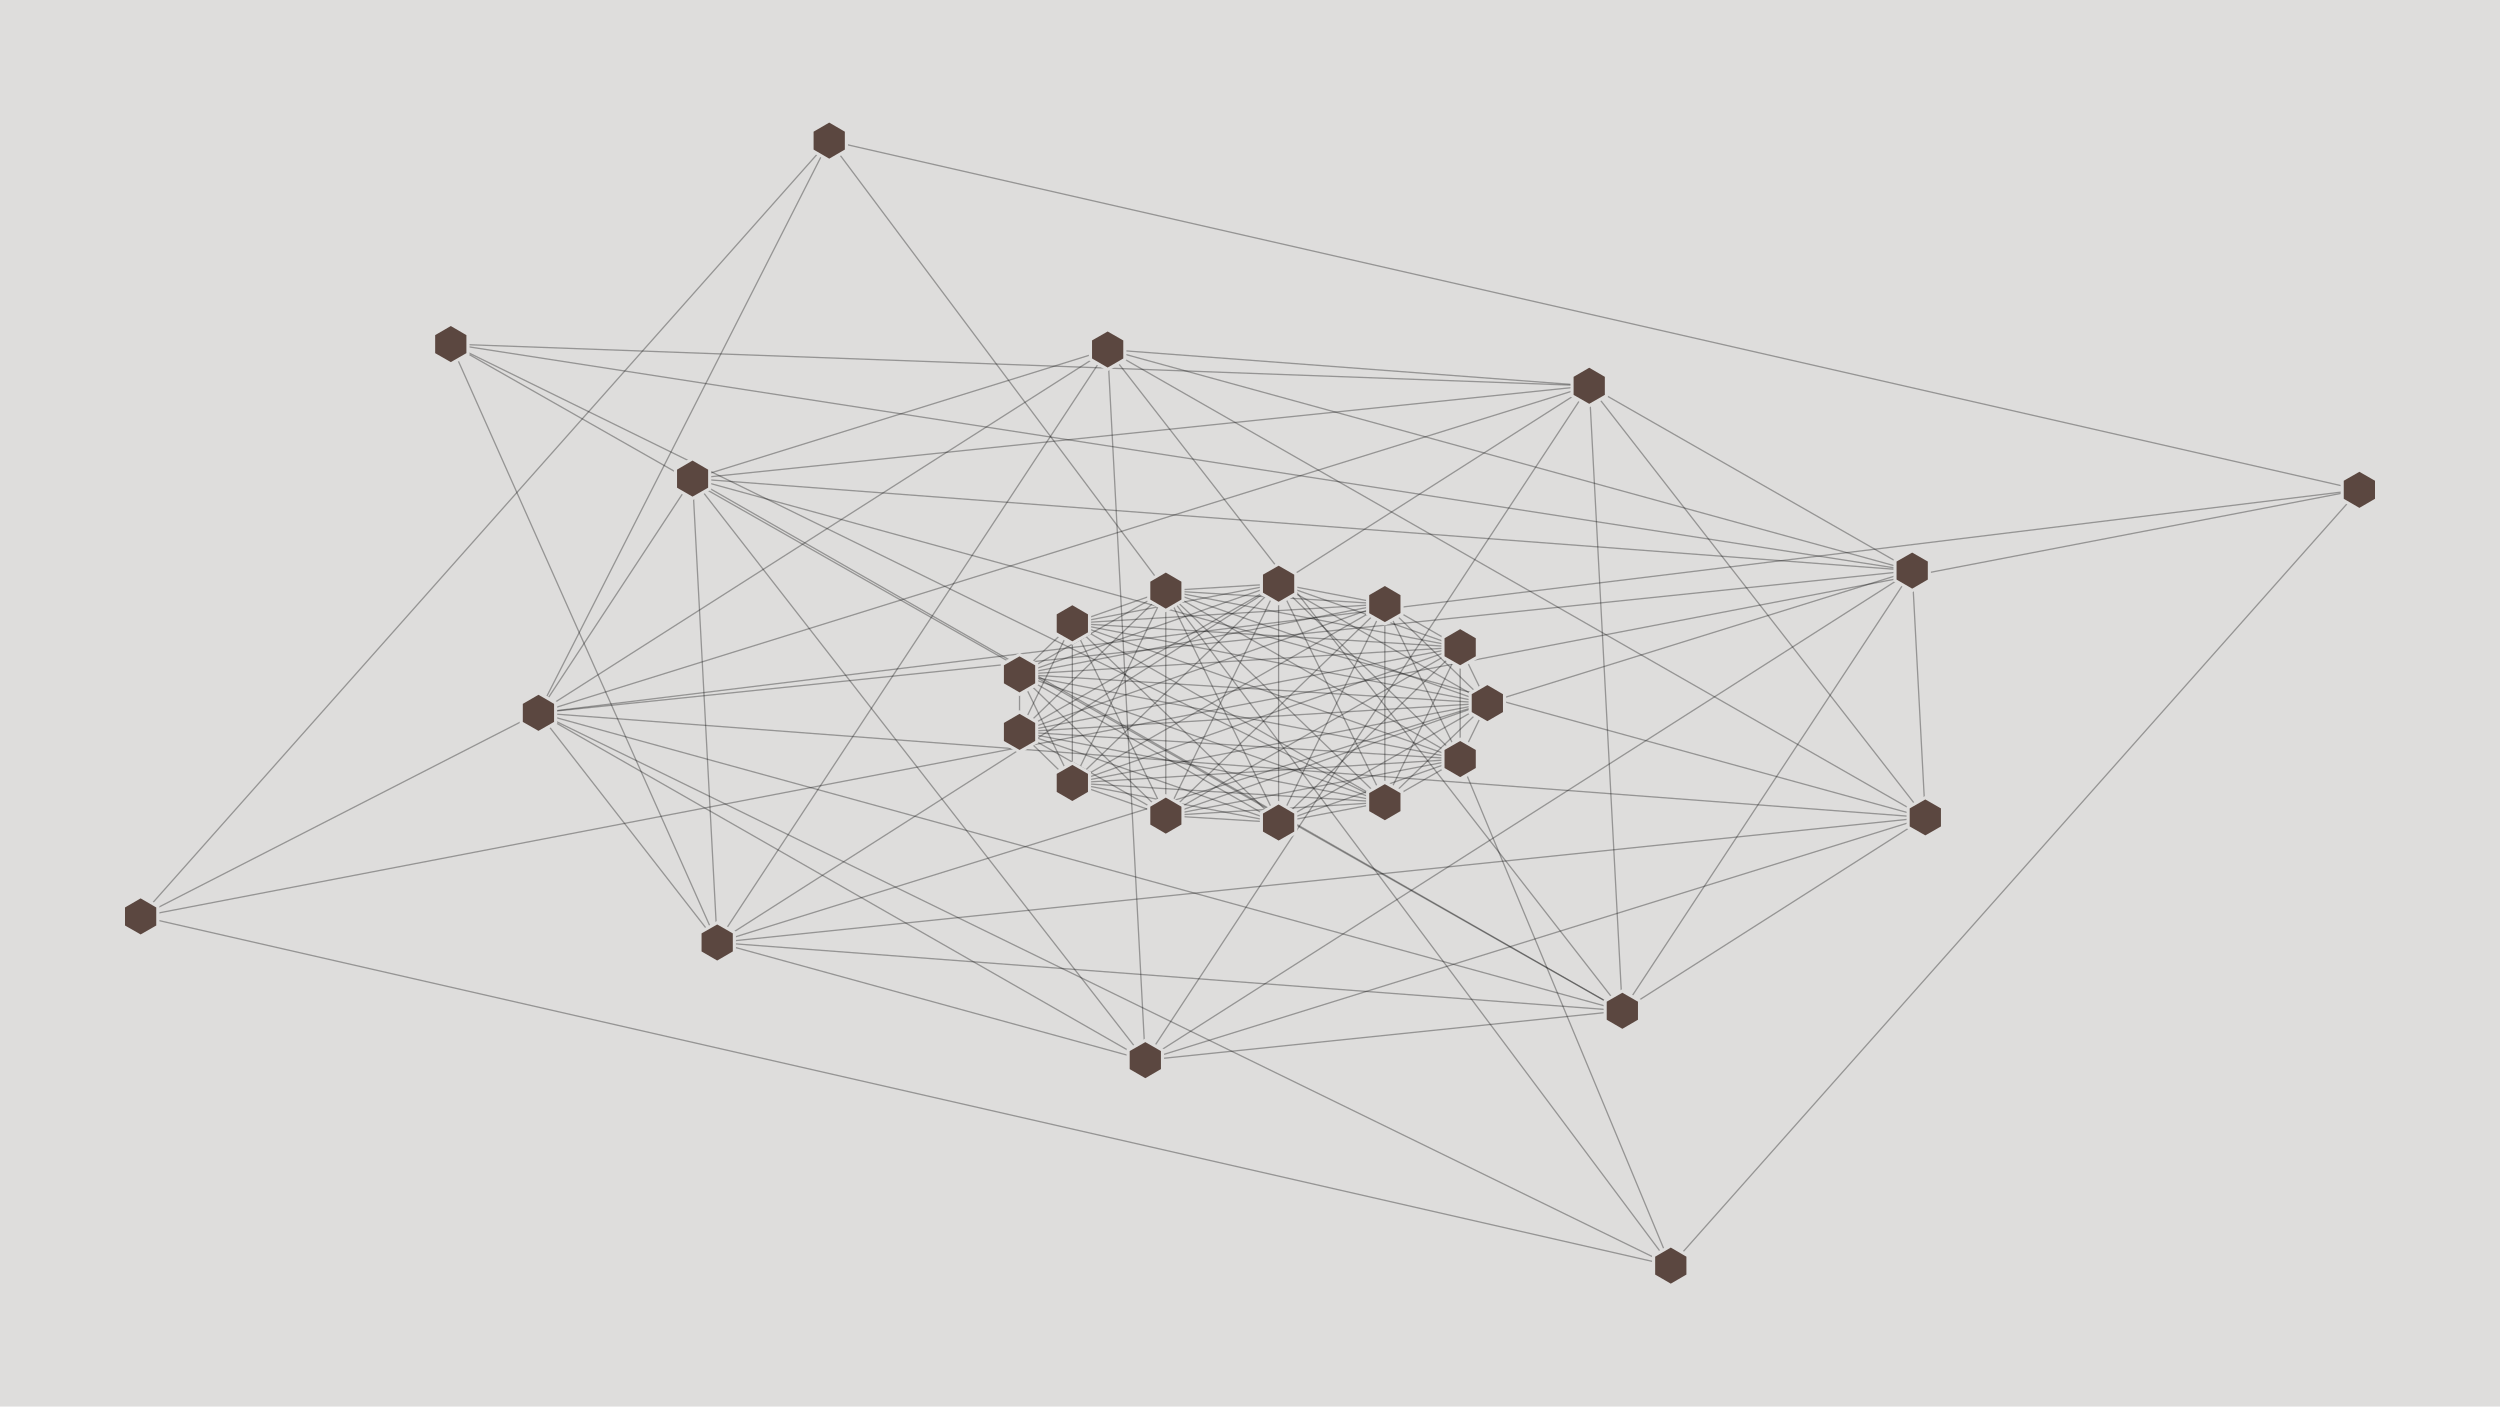
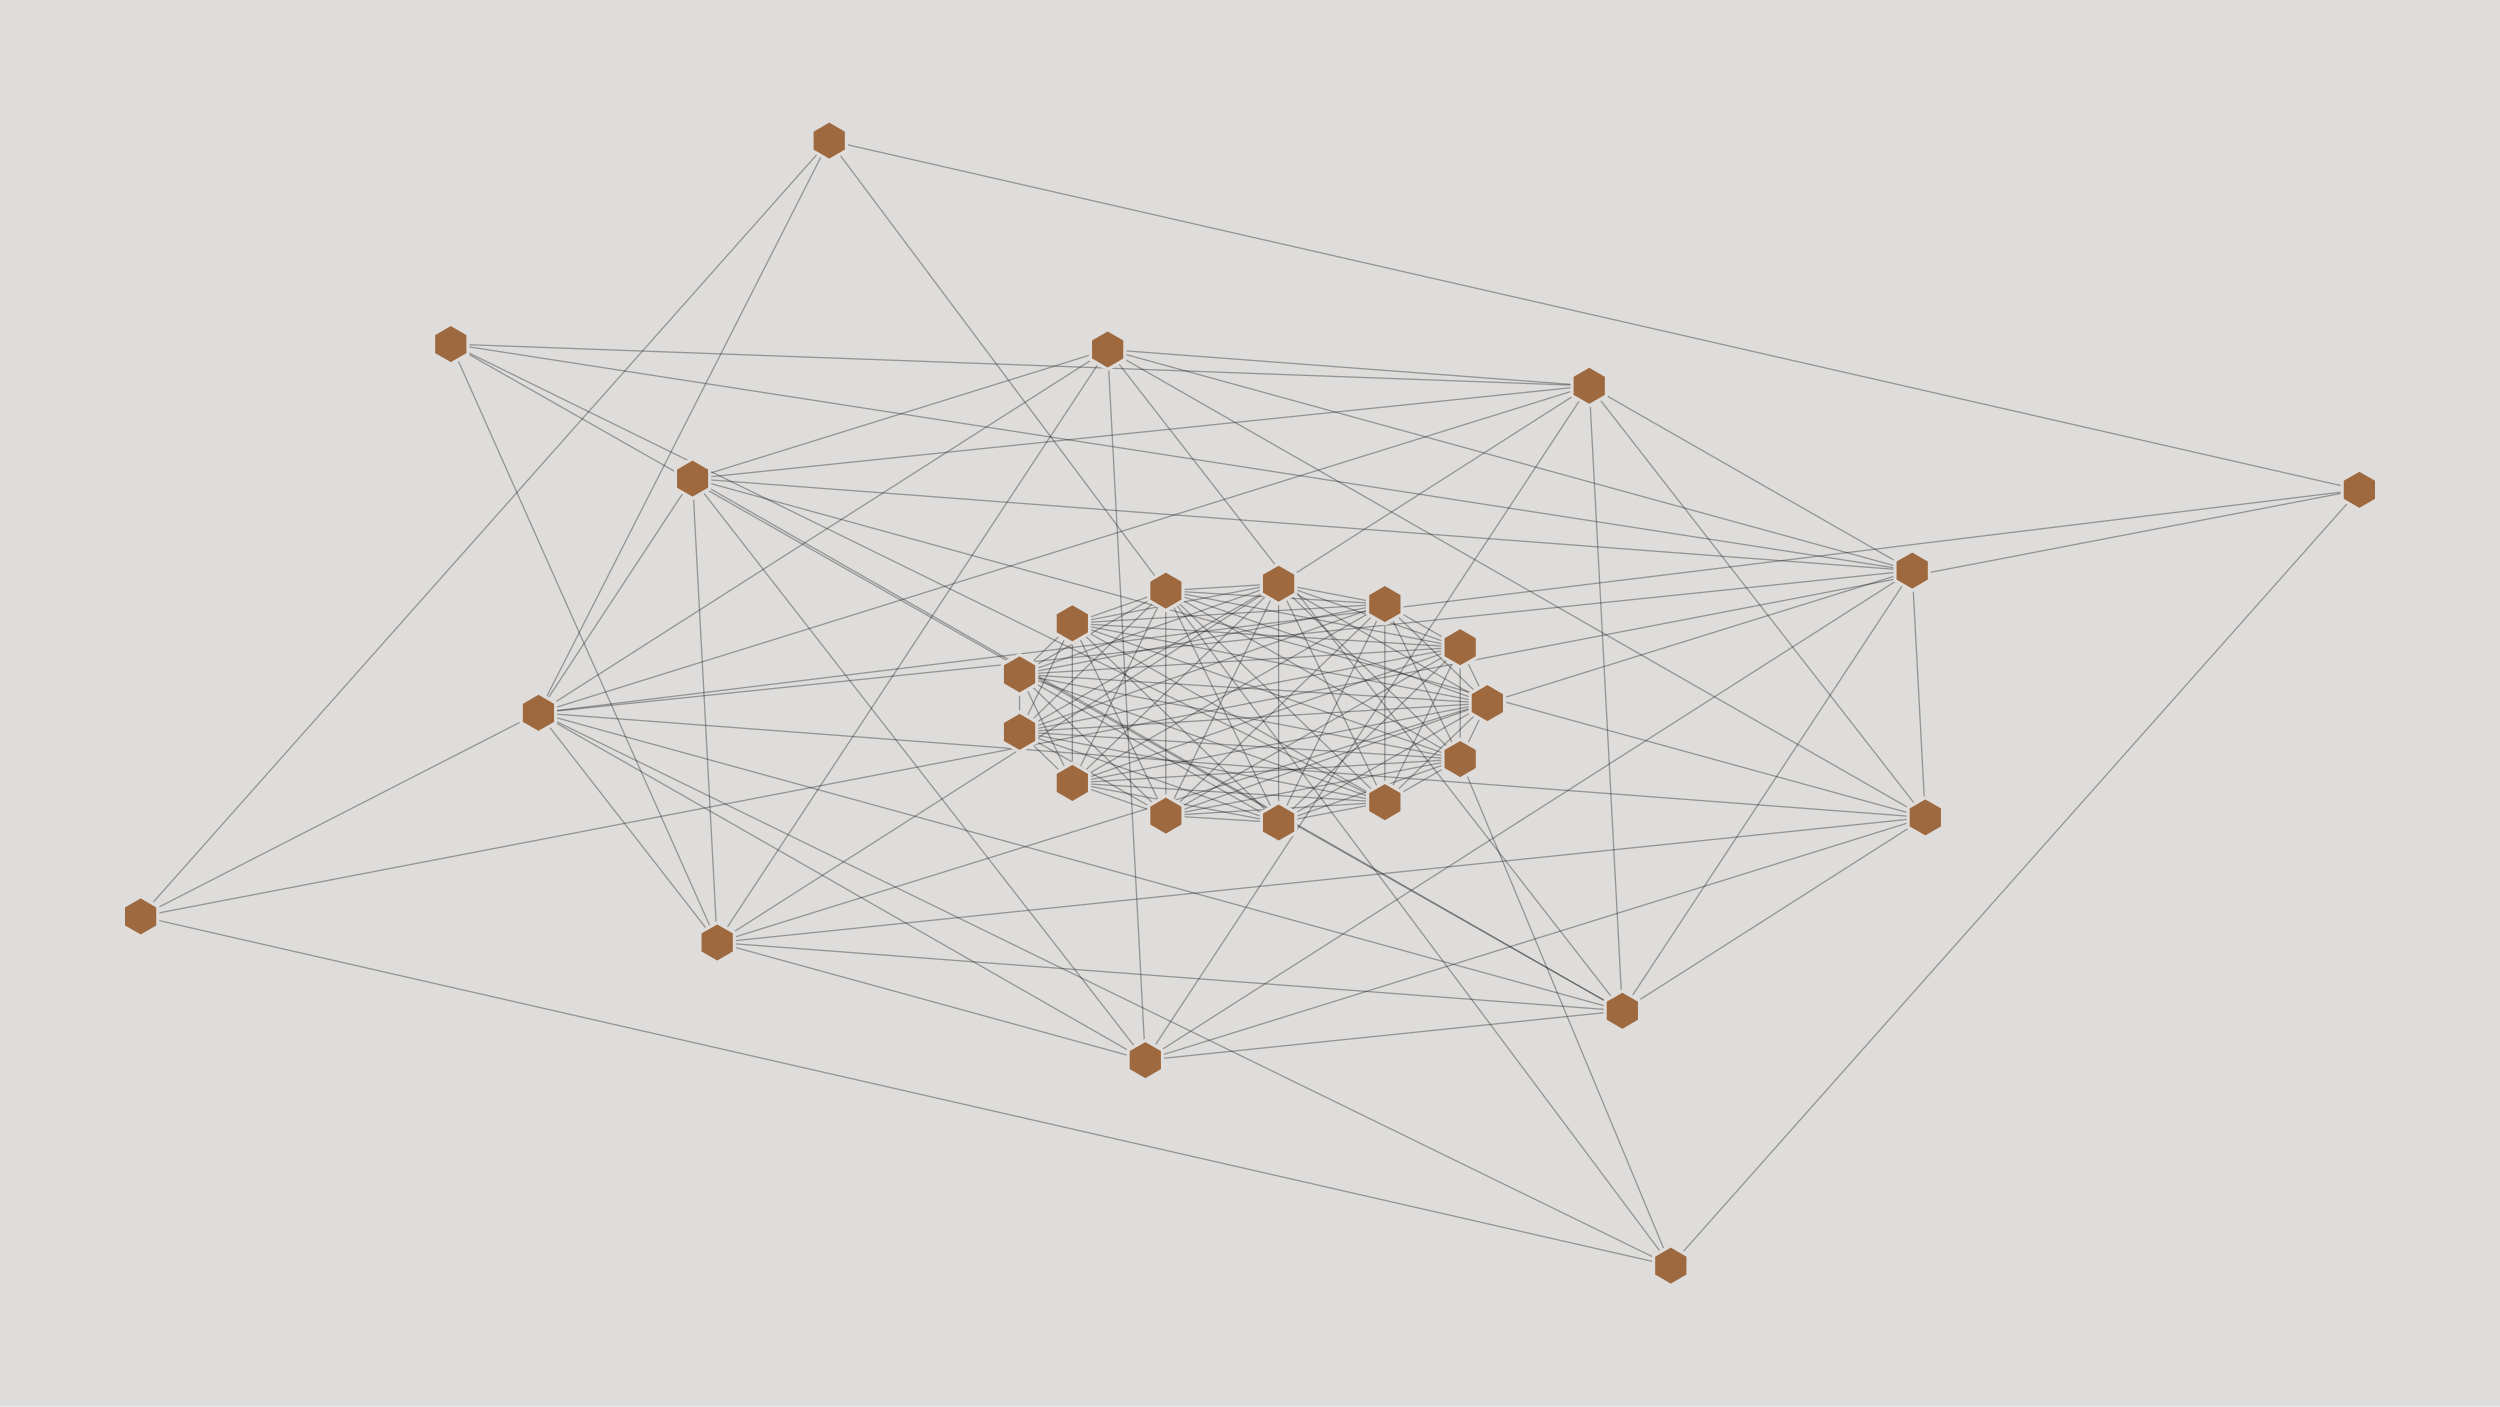
<svg xmlns="http://www.w3.org/2000/svg" viewBox="0 0 1600 900" font-family="Helvetica, Arial, sans-serif">
  <style>
  .edge { stroke: #000000; stroke-opacity: 0.329; stroke-width: 0.842; }
  .node { stroke: #dedddc; stroke-width: 2; cursor: pointer; }
  .node:hover { stroke: #000000; }
  .tooltip { opacity: 0; pointer-events: none; transition: opacity 0.12s ease; }
  .tooltip rect { fill: #12121f; stroke: #ffffff; stroke-opacity: 0.25; }
  .tooltip text { fill: #ffffff; font-size: 22px; font-weight: 600; }
  #n-tt0050598:hover ~ #t-tt0050598 { opacity: 1; } #n-tt0014624:hover ~ #t-tt0014624 { opacity: 1; } #n-tt0016630:hover ~ #t-tt0016630 { opacity: 1; } #n-tt0021749:hover ~ #t-tt0021749 { opacity: 1; } #n-tt0013075:hover ~ #t-tt0013075 { opacity: 1; } #n-tt0020876:hover ~ #t-tt0020876 { opacity: 1; } #n-tt0014945:hover ~ #t-tt0014945 { opacity: 1; } #n-tt0015863:hover ~ #t-tt0015863 { opacity: 1; } #n-tt0013201:hover ~ #t-tt0013201 { opacity: 1; } #n-tt0044837:hover ~ #t-tt0044837 { opacity: 1; } #n-tt0027977:hover ~ #t-tt0027977 { opacity: 1; } #n-tt0039631:hover ~ #t-tt0039631 { opacity: 1; } #n-tt0023241:hover ~ #t-tt0023241 { opacity: 1; } #n-tt0014429:hover ~ #t-tt0014429 { opacity: 1; } #n-tt0019412:hover ~ #t-tt0019412 { opacity: 1; } #n-tt0019421:hover ~ #t-tt0019421 { opacity: 1; } #n-tt0015864:hover ~ #t-tt0015864 { opacity: 1; } #n-tt0024961:hover ~ #t-tt0024961 { opacity: 1; } #n-tt0018773:hover ~ #t-tt0018773 { opacity: 1; } #n-tt0015841:hover ~ #t-tt0015841 { opacity: 1; } #n-tt0017925:hover ~ #t-tt0017925 { opacity: 1; } #n-tt0032553:hover ~ #t-tt0032553 { opacity: 1; } #n-tt0012349:hover ~ #t-tt0012349 { opacity: 1; } #n-tt0018051:hover ~ #t-tt0018051 { opacity: 1; } #n-tt0027969:hover ~ #t-tt0027969 { opacity: 1; } #n-tt0020572:hover ~ #t-tt0020572 { opacity: 1; } #n-tt0014611:hover ~ #t-tt0014611 { opacity: 1; }
</style>
  <rect x="0" y="0" width="1600" height="900" fill="#dedddc" />
  <g>
    <line class="edge" x1="708.9" y1="223.7" x2="1232.2" y2="523.2" />
    <line class="edge" x1="708.9" y1="223.7" x2="1223.8" y2="365.2" />
    <line class="edge" x1="708.9" y1="223.7" x2="344.6" y2="456.2" />
    <line class="edge" x1="708.9" y1="223.7" x2="733.0" y2="678.5" />
    <line class="edge" x1="708.9" y1="223.7" x2="459.0" y2="603.2" />
    <line class="edge" x1="708.9" y1="223.7" x2="1038.3" y2="646.9" />
    <line class="edge" x1="708.9" y1="223.7" x2="443.2" y2="306.3" />
    <line class="edge" x1="708.9" y1="223.7" x2="1017.1" y2="246.9" />
    <line class="edge" x1="288.5" y1="220.2" x2="886.3" y2="513.4" />
    <line class="edge" x1="288.5" y1="220.2" x2="1223.8" y2="365.2" />
    <line class="edge" x1="288.5" y1="220.2" x2="1038.3" y2="646.9" />
    <line class="edge" x1="288.5" y1="220.2" x2="459.0" y2="603.2" />
    <line class="edge" x1="288.5" y1="220.2" x2="1017.1" y2="246.9" />
    <line class="edge" x1="1069.3" y1="810.0" x2="1510.0" y2="313.5" />
    <line class="edge" x1="1069.3" y1="810.0" x2="934.5" y2="485.8" />
    <line class="edge" x1="1069.3" y1="810.0" x2="344.6" y2="456.2" />
    <line class="edge" x1="1069.3" y1="810.0" x2="530.7" y2="90.0" />
    <line class="edge" x1="1069.3" y1="810.0" x2="90.0" y2="586.5" />
    <line class="edge" x1="443.2" y1="306.3" x2="344.6" y2="456.2" />
    <line class="edge" x1="443.2" y1="306.3" x2="733.0" y2="678.5" />
    <line class="edge" x1="443.2" y1="306.3" x2="459.0" y2="603.2" />
    <line class="edge" x1="443.2" y1="306.3" x2="1232.2" y2="523.2" />
    <line class="edge" x1="443.2" y1="306.3" x2="1223.8" y2="365.2" />
    <line class="edge" x1="443.2" y1="306.3" x2="1038.3" y2="646.9" />
    <line class="edge" x1="443.2" y1="306.3" x2="1017.1" y2="246.9" />
    <line class="edge" x1="934.5" y1="414.2" x2="686.3" y2="501.1" />
    <line class="edge" x1="934.5" y1="414.2" x2="652.5" y2="468.4" />
    <line class="edge" x1="934.5" y1="414.2" x2="934.5" y2="485.8" />
    <line class="edge" x1="934.5" y1="414.2" x2="818.3" y2="526.4" />
    <line class="edge" x1="934.5" y1="414.2" x2="818.3" y2="373.6" />
    <line class="edge" x1="934.5" y1="414.2" x2="951.9" y2="450.0" />
    <line class="edge" x1="934.5" y1="414.2" x2="686.3" y2="398.9" />
    <line class="edge" x1="934.5" y1="414.2" x2="886.3" y2="513.4" />
    <line class="edge" x1="934.5" y1="414.2" x2="886.3" y2="386.6" />
    <line class="edge" x1="934.5" y1="414.2" x2="746.1" y2="378.0" />
    <line class="edge" x1="934.5" y1="414.2" x2="746.1" y2="522.0" />
    <line class="edge" x1="934.5" y1="414.2" x2="652.5" y2="431.6" />
    <line class="edge" x1="746.1" y1="522.0" x2="886.3" y2="386.6" />
    <line class="edge" x1="746.1" y1="522.0" x2="934.5" y2="485.8" />
    <line class="edge" x1="746.1" y1="522.0" x2="652.5" y2="431.6" />
    <line class="edge" x1="746.1" y1="522.0" x2="686.3" y2="398.9" />
    <line class="edge" x1="746.1" y1="522.0" x2="652.5" y2="468.4" />
    <line class="edge" x1="746.1" y1="522.0" x2="886.3" y2="513.4" />
    <line class="edge" x1="746.1" y1="522.0" x2="686.3" y2="501.1" />
    <line class="edge" x1="746.1" y1="522.0" x2="746.1" y2="378.0" />
    <line class="edge" x1="746.1" y1="522.0" x2="818.3" y2="526.4" />
    <line class="edge" x1="746.1" y1="522.0" x2="951.9" y2="450.0" />
    <line class="edge" x1="746.1" y1="522.0" x2="818.3" y2="373.6" />
    <line class="edge" x1="652.5" y1="431.6" x2="746.1" y2="378.0" />
    <line class="edge" x1="652.5" y1="431.6" x2="951.9" y2="450.0" />
    <line class="edge" x1="652.5" y1="431.6" x2="934.5" y2="485.8" />
    <line class="edge" x1="652.5" y1="431.6" x2="818.3" y2="526.4" />
    <line class="edge" x1="652.5" y1="431.6" x2="686.3" y2="501.1" />
    <line class="edge" x1="652.5" y1="431.6" x2="886.3" y2="386.6" />
    <line class="edge" x1="652.5" y1="431.6" x2="652.5" y2="468.4" />
    <line class="edge" x1="652.5" y1="431.6" x2="818.3" y2="373.6" />
    <line class="edge" x1="652.5" y1="431.6" x2="886.3" y2="513.4" />
    <line class="edge" x1="652.5" y1="431.6" x2="686.3" y2="398.9" />
    <line class="edge" x1="1510.0" y1="313.5" x2="90.0" y2="586.5" />
    <line class="edge" x1="1510.0" y1="313.5" x2="344.6" y2="456.2" />
    <line class="edge" x1="1510.0" y1="313.5" x2="530.7" y2="90.0" />
    <line class="edge" x1="818.3" y1="373.6" x2="886.3" y2="386.6" />
    <line class="edge" x1="818.3" y1="373.6" x2="686.3" y2="398.9" />
    <line class="edge" x1="818.3" y1="373.6" x2="886.3" y2="513.4" />
    <line class="edge" x1="818.3" y1="373.6" x2="951.9" y2="450.0" />
    <line class="edge" x1="818.3" y1="373.6" x2="934.5" y2="485.8" />
    <line class="edge" x1="818.3" y1="373.6" x2="818.3" y2="526.4" />
    <line class="edge" x1="818.3" y1="373.6" x2="686.3" y2="501.1" />
    <line class="edge" x1="818.3" y1="373.6" x2="652.5" y2="468.4" />
    <line class="edge" x1="818.3" y1="373.6" x2="746.1" y2="378.0" />
    <line class="edge" x1="344.6" y1="456.2" x2="530.7" y2="90.0" />
    <line class="edge" x1="344.6" y1="456.2" x2="1017.1" y2="246.9" />
    <line class="edge" x1="344.6" y1="456.2" x2="1038.3" y2="646.9" />
    <line class="edge" x1="344.6" y1="456.2" x2="90.0" y2="586.5" />
    <line class="edge" x1="344.6" y1="456.2" x2="1232.2" y2="523.2" />
    <line class="edge" x1="344.6" y1="456.2" x2="459.0" y2="603.2" />
    <line class="edge" x1="344.6" y1="456.2" x2="733.0" y2="678.5" />
    <line class="edge" x1="344.6" y1="456.2" x2="1223.8" y2="365.2" />
    <line class="edge" x1="459.0" y1="603.2" x2="1017.1" y2="246.9" />
    <line class="edge" x1="459.0" y1="603.2" x2="1038.3" y2="646.9" />
    <line class="edge" x1="459.0" y1="603.2" x2="1232.2" y2="523.2" />
    <line class="edge" x1="459.0" y1="603.2" x2="1223.8" y2="365.2" />
    <line class="edge" x1="459.0" y1="603.2" x2="733.0" y2="678.5" />
    <line class="edge" x1="1232.2" y1="523.2" x2="1223.8" y2="365.2" />
    <line class="edge" x1="1232.2" y1="523.2" x2="1038.3" y2="646.9" />
    <line class="edge" x1="1232.2" y1="523.2" x2="1017.1" y2="246.9" />
    <line class="edge" x1="1232.2" y1="523.2" x2="733.0" y2="678.5" />
    <line class="edge" x1="652.5" y1="468.4" x2="746.1" y2="378.0" />
    <line class="edge" x1="652.5" y1="468.4" x2="886.3" y2="513.4" />
    <line class="edge" x1="652.5" y1="468.4" x2="686.3" y2="398.9" />
    <line class="edge" x1="652.5" y1="468.4" x2="818.3" y2="526.4" />
    <line class="edge" x1="652.5" y1="468.4" x2="686.3" y2="501.1" />
    <line class="edge" x1="652.5" y1="468.4" x2="934.5" y2="485.8" />
    <line class="edge" x1="652.5" y1="468.4" x2="886.3" y2="386.6" />
    <line class="edge" x1="652.5" y1="468.4" x2="951.9" y2="450.0" />
    <line class="edge" x1="686.3" y1="501.1" x2="934.5" y2="485.8" />
    <line class="edge" x1="686.3" y1="501.1" x2="818.3" y2="526.4" />
    <line class="edge" x1="686.3" y1="501.1" x2="886.3" y2="386.6" />
    <line class="edge" x1="686.3" y1="501.1" x2="746.1" y2="378.0" />
    <line class="edge" x1="686.3" y1="501.1" x2="686.3" y2="398.9" />
    <line class="edge" x1="686.3" y1="501.1" x2="886.3" y2="513.4" />
    <line class="edge" x1="686.3" y1="501.1" x2="951.9" y2="450.0" />
    <line class="edge" x1="951.9" y1="450.0" x2="886.3" y2="386.6" />
    <line class="edge" x1="951.9" y1="450.0" x2="686.3" y2="398.9" />
    <line class="edge" x1="951.9" y1="450.0" x2="886.3" y2="513.4" />
    <line class="edge" x1="951.9" y1="450.0" x2="746.1" y2="378.0" />
    <line class="edge" x1="951.9" y1="450.0" x2="934.5" y2="485.8" />
    <line class="edge" x1="951.9" y1="450.0" x2="818.3" y2="526.4" />
    <line class="edge" x1="530.7" y1="90.0" x2="90.0" y2="586.5" />
    <line class="edge" x1="1017.1" y1="246.9" x2="1223.8" y2="365.2" />
    <line class="edge" x1="1017.1" y1="246.9" x2="733.0" y2="678.5" />
    <line class="edge" x1="1017.1" y1="246.9" x2="1038.3" y2="646.9" />
    <line class="edge" x1="818.3" y1="526.4" x2="886.3" y2="513.4" />
    <line class="edge" x1="818.3" y1="526.4" x2="686.3" y2="398.9" />
    <line class="edge" x1="818.3" y1="526.4" x2="934.5" y2="485.8" />
    <line class="edge" x1="818.3" y1="526.4" x2="886.3" y2="386.6" />
    <line class="edge" x1="818.3" y1="526.4" x2="746.1" y2="378.0" />
    <line class="edge" x1="1038.3" y1="646.9" x2="1223.8" y2="365.2" />
    <line class="edge" x1="1038.3" y1="646.9" x2="733.0" y2="678.5" />
    <line class="edge" x1="746.1" y1="378.0" x2="886.3" y2="386.6" />
    <line class="edge" x1="746.1" y1="378.0" x2="686.3" y2="398.9" />
    <line class="edge" x1="746.1" y1="378.0" x2="886.3" y2="513.4" />
    <line class="edge" x1="746.1" y1="378.0" x2="934.5" y2="485.8" />
    <line class="edge" x1="733.0" y1="678.5" x2="1223.8" y2="365.2" />
    <line class="edge" x1="934.5" y1="485.8" x2="686.3" y2="398.9" />
    <line class="edge" x1="934.5" y1="485.8" x2="886.3" y2="513.4" />
    <line class="edge" x1="934.5" y1="485.8" x2="886.3" y2="386.6" />
    <line class="edge" x1="886.3" y1="513.4" x2="886.3" y2="386.6" />
    <line class="edge" x1="886.3" y1="513.4" x2="686.3" y2="398.9" />
    <line class="edge" x1="886.3" y1="386.6" x2="686.3" y2="398.9" />
  </g>
  <a id="n-tt0050598" href="https://www.criterionchannel.com/a-king-in-new-york" target="_blank" rel="noopener">
-     <polygon class="node" points="719.9,230.0 708.9,236.4 697.9,230.0 697.9,217.3 708.9,211.0 719.9,217.3" fill="#5B4740" />
+     <polygon class="node" points="719.9,230.0 708.9,236.4 697.9,230.0 697.9,217.3 708.9,211.0 719.9,217.3" fill="#9E693F" />
  </a>
  <a id="n-tt0014624" href="https://www.criterion.com/films/27582-a-woman-of-paris" target="_blank" rel="noopener">
-     <polygon class="node" points="299.5,226.6 288.5,232.9 277.5,226.6 277.5,213.9 288.5,207.5 299.5,213.9" fill="#5B4740" />
-   </a>
-   <polygon id="n-tt0016630" class="node" points="1080.3,816.3 1069.3,822.7 1058.3,816.3 1058.3,803.7 1069.3,797.3 1080.3,803.7" fill="#5B4740" />
+     <polygon class="node" points="299.5,226.6 288.5,232.9 277.5,226.6 277.5,213.9 288.5,207.5 299.5,213.9" fill="#9E693F" />
+   </a>
+   <polygon id="n-tt0016630" class="node" points="1080.3,816.3 1069.3,822.7 1058.3,816.3 1058.3,803.7 1069.3,797.3 1080.3,803.7" fill="#9E693F" />
  <a id="n-tt0021749" href="https://www.criterion.com/films/27558-city-lights" target="_blank" rel="noopener">
-     <polygon class="node" points="454.2,312.7 443.2,319.0 432.3,312.7 432.3,300.0 443.2,293.6 454.2,300.0" fill="#5B4740" />
+     <polygon class="node" points="454.2,312.7 443.2,319.0 432.3,312.7 432.3,300.0 443.2,293.6 454.2,300.0" fill="#9E693F" />
  </a>
  <a id="n-tt0013075" href="https://www.criterionchannel.com/dr-jack" target="_blank" rel="noopener">
-     <polygon class="node" points="945.5,420.6 934.5,426.9 923.5,420.6 923.5,407.9 934.5,401.5 945.5,407.9" fill="#5B4740" />
+     <polygon class="node" points="945.5,420.6 934.5,426.9 923.5,420.6 923.5,407.9 934.5,401.5 945.5,407.9" fill="#9E693F" />
  </a>
  <a id="n-tt0020876" href="https://www.criterionchannel.com/feet-first" target="_blank" rel="noopener">
-     <polygon class="node" points="757.1,528.3 746.1,534.7 735.2,528.3 735.2,515.7 746.1,509.3 757.1,515.7" fill="#5B4740" />
+     <polygon class="node" points="757.1,528.3 746.1,534.7 735.2,528.3 735.2,515.7 746.1,509.3 757.1,515.7" fill="#9E693F" />
  </a>
  <a id="n-tt0014945" href="https://www.criterionchannel.com/girl-shy" target="_blank" rel="noopener">
-     <polygon class="node" points="663.5,437.9 652.5,444.3 641.5,437.9 641.5,425.2 652.5,418.9 663.5,425.2" fill="#5B4740" />
-   </a>
-   <polygon id="n-tt0015863" class="node" points="1521.0,319.8 1510.0,326.2 1499.0,319.8 1499.0,307.1 1510.0,300.8 1521.0,307.1" fill="#5B4740" />
+     <polygon class="node" points="663.5,437.9 652.5,444.3 641.5,437.9 641.5,425.2 652.5,418.9 663.5,425.2" fill="#9E693F" />
+   </a>
+   <polygon id="n-tt0015863" class="node" points="1521.0,319.8 1510.0,326.2 1499.0,319.8 1499.0,307.1 1510.0,300.8 1521.0,307.1" fill="#9E693F" />
  <a id="n-tt0013201" href="https://www.criterionchannel.com/grandma-s-boy" target="_blank" rel="noopener">
-     <polygon class="node" points="829.3,379.9 818.3,386.3 807.3,379.9 807.3,367.2 818.3,360.9 829.3,367.2" fill="#5B4740" />
+     <polygon class="node" points="829.3,379.9 818.3,386.3 807.3,379.9 807.3,367.2 818.3,360.9 829.3,367.2" fill="#9E693F" />
  </a>
  <a id="n-tt0044837" href="https://www.criterion.com/films/27557-limelight" target="_blank" rel="noopener">
-     <polygon class="node" points="355.6,462.6 344.6,468.9 333.6,462.6 333.6,449.9 344.6,443.5 355.6,449.9" fill="#5B4740" />
+     <polygon class="node" points="355.6,462.6 344.6,468.9 333.6,462.6 333.6,449.9 344.6,443.5 355.6,449.9" fill="#9E693F" />
  </a>
  <a id="n-tt0027977" href="https://www.criterion.com/films/27526-modern-times" target="_blank" rel="noopener">
-     <polygon class="node" points="470.0,609.5 459.0,615.9 448.0,609.5 448.0,596.8 459.0,590.5 470.0,596.8" fill="#5B4740" />
+     <polygon class="node" points="470.0,609.5 459.0,615.9 448.0,609.5 448.0,596.8 459.0,590.5 470.0,596.8" fill="#9E693F" />
  </a>
  <a id="n-tt0039631" href="https://www.criterion.com/films/27574-monsieur-verdoux" target="_blank" rel="noopener">
-     <polygon class="node" points="1243.2,529.5 1232.2,535.8 1221.2,529.5 1221.2,516.8 1232.2,510.5 1243.2,516.8" fill="#5B4740" />
+     <polygon class="node" points="1243.2,529.5 1232.2,535.8 1221.2,529.5 1221.2,516.8 1232.2,510.5 1243.2,516.8" fill="#9E693F" />
  </a>
  <a id="n-tt0023241" href="https://www.criterionchannel.com/movie-crazy" target="_blank" rel="noopener">
-     <polygon class="node" points="663.5,474.8 652.5,481.1 641.5,474.8 641.5,462.1 652.5,455.7 663.5,462.1" fill="#5B4740" />
+     <polygon class="node" points="663.5,474.8 652.5,481.1 641.5,474.8 641.5,462.1 652.5,455.7 663.5,462.1" fill="#9E693F" />
  </a>
  <a id="n-tt0014429" href="https://www.criterion.com/films/28446-safety-last" target="_blank" rel="noopener">
-     <polygon class="node" points="697.3,507.4 686.3,513.8 675.3,507.4 675.3,494.7 686.3,488.4 697.3,494.7" fill="#5B4740" />
+     <polygon class="node" points="697.3,507.4 686.3,513.8 675.3,507.4 675.3,494.7 686.3,488.4 697.3,494.7" fill="#9E693F" />
  </a>
  <a id="n-tt0019412" href="https://www.criterion.com/films/28497-speedy" target="_blank" rel="noopener">
-     <polygon class="node" points="962.9,456.3 951.9,462.7 940.9,456.3 940.9,443.7 951.9,437.3 962.9,443.7" fill="#5B4740" />
-   </a>
-   <polygon id="n-tt0019421" class="node" points="541.7,96.3 530.7,102.7 519.7,96.3 519.7,83.7 530.7,77.3 541.7,83.7" fill="#5B4740" />
+     <polygon class="node" points="962.9,456.3 951.9,462.7 940.9,456.3 940.9,443.7 951.9,437.3 962.9,443.7" fill="#9E693F" />
+   </a>
+   <polygon id="n-tt0019421" class="node" points="541.7,96.3 530.7,102.7 519.7,96.3 519.7,83.7 530.7,77.3 541.7,83.7" fill="#9E693F" />
  <a id="n-tt0015864" href="https://www.criterion.com/films/27565-the-gold-rush" target="_blank" rel="noopener">
-     <polygon class="node" points="1028.1,253.3 1017.1,259.6 1006.1,253.3 1006.1,240.6 1017.1,234.2 1028.1,240.6" fill="#5B4740" />
+     <polygon class="node" points="1028.1,253.3 1017.1,259.6 1006.1,253.3 1006.1,240.6 1017.1,234.2 1028.1,240.6" fill="#9E693F" />
  </a>
  <a id="n-tt0024961" href="https://www.criterionchannel.com/the-cat-s-paw" target="_blank" rel="noopener">
-     <polygon class="node" points="829.3,532.8 818.3,539.1 807.3,532.8 807.3,520.1 818.3,513.7 829.3,520.1" fill="#5B4740" />
+     <polygon class="node" points="829.3,532.8 818.3,539.1 807.3,532.8 807.3,520.1 818.3,513.7 829.3,520.1" fill="#9E693F" />
  </a>
  <a id="n-tt0018773" href="https://www.criterion.com/films/27563-the-circus" target="_blank" rel="noopener">
-     <polygon class="node" points="1049.3,653.2 1038.3,659.6 1027.3,653.2 1027.3,640.5 1038.3,634.2 1049.3,640.5" fill="#5B4740" />
+     <polygon class="node" points="1049.3,653.2 1038.3,659.6 1027.3,653.2 1027.3,640.5 1038.3,634.2 1049.3,640.5" fill="#9E693F" />
  </a>
  <a id="n-tt0015841" href="https://www.criterion.com/films/28510-the-freshman" target="_blank" rel="noopener">
-     <polygon class="node" points="757.1,384.3 746.1,390.7 735.2,384.3 735.2,371.7 746.1,365.3 757.1,371.7" fill="#5B4740" />
-   </a>
-   <polygon id="n-tt0017925" class="node" points="101.0,592.9 90.0,599.2 79.0,592.9 79.0,580.2 90.0,573.8 101.0,580.2" fill="#5B4740" />
+     <polygon class="node" points="757.1,384.3 746.1,390.7 735.2,384.3 735.2,371.7 746.1,365.3 757.1,371.7" fill="#9E693F" />
+   </a>
+   <polygon id="n-tt0017925" class="node" points="101.0,592.9 90.0,599.2 79.0,592.9 79.0,580.2 90.0,573.8 101.0,580.2" fill="#9E693F" />
  <a id="n-tt0032553" href="https://www.criterion.com/films/27605-the-great-dictator" target="_blank" rel="noopener">
-     <polygon class="node" points="744.0,684.8 733.0,691.2 722.0,684.8 722.0,672.1 733.0,665.8 744.0,672.1" fill="#5B4740" />
+     <polygon class="node" points="744.0,684.8 733.0,691.2 722.0,684.8 722.0,672.1 733.0,665.8 744.0,672.1" fill="#9E693F" />
  </a>
  <a id="n-tt0012349" href="https://www.criterion.com/films/27566-the-kid" target="_blank" rel="noopener">
-     <polygon class="node" points="1234.8,371.5 1223.8,377.9 1212.8,371.5 1212.8,358.8 1223.8,352.5 1234.8,358.8" fill="#5B4740" />
+     <polygon class="node" points="1234.8,371.5 1223.8,377.9 1212.8,371.5 1212.8,358.8 1223.8,352.5 1234.8,358.8" fill="#9E693F" />
  </a>
  <a id="n-tt0018051" href="https://www.criterion.com/films/28499-the-kid-brother" target="_blank" rel="noopener">
-     <polygon class="node" points="945.5,492.1 934.5,498.5 923.5,492.1 923.5,479.4 934.5,473.1 945.5,479.4" fill="#5B4740" />
+     <polygon class="node" points="945.5,492.1 934.5,498.5 923.5,492.1 923.5,479.4 934.5,473.1 945.5,479.4" fill="#9E693F" />
  </a>
  <a id="n-tt0027969" href="https://www.criterion.com/films/832-the-milky-way" target="_blank" rel="noopener">
-     <polygon class="node" points="897.3,519.7 886.3,526.1 875.3,519.7 875.3,507.0 886.3,500.7 897.3,507.0" fill="#5B4740" />
+     <polygon class="node" points="897.3,519.7 886.3,526.1 875.3,519.7 875.3,507.0 886.3,500.7 897.3,507.0" fill="#9E693F" />
  </a>
  <a id="n-tt0020572" href="https://www.criterionchannel.com/welcome-danger" target="_blank" rel="noopener">
-     <polygon class="node" points="897.3,393.0 886.3,399.3 875.3,393.0 875.3,380.3 886.3,373.9 897.3,380.3" fill="#5B4740" />
+     <polygon class="node" points="897.3,393.0 886.3,399.3 875.3,393.0 875.3,380.3 886.3,373.9 897.3,380.3" fill="#9E693F" />
  </a>
  <a id="n-tt0014611" href="https://www.criterionchannel.com/why-worry" target="_blank" rel="noopener">
-     <polygon class="node" points="697.3,405.3 686.3,411.6 675.3,405.3 675.3,392.6 686.3,386.2 697.3,392.6" fill="#5B4740" />
+     <polygon class="node" points="697.3,405.3 686.3,411.6 675.3,405.3 675.3,392.6 686.3,386.2 697.3,392.6" fill="#9E693F" />
  </a>
  <g id="t-tt0050598" class="tooltip">
    <rect x="560.1" y="155.0" width="297.5" height="46.0" rx="6" />
    <text x="708.9" y="185.0" text-anchor="middle">A King in New York (1957)</text>
  </g>
  <g id="t-tt0014624" class="tooltip">
    <rect x="151.6" y="151.5" width="273.7" height="46.0" rx="6" />
    <text x="288.5" y="181.5" text-anchor="middle">A Woman of Paris (1923)</text>
  </g>
  <g id="t-tt0016630" class="tooltip">
    <rect x="938.4" y="741.3" width="261.8" height="46.0" rx="6" />
    <text x="1069.3" y="771.3" text-anchor="middle">Battling Butler (1926)</text>
  </g>
  <g id="t-tt0021749" class="tooltip">
    <rect x="336.1" y="237.6" width="214.2" height="46.0" rx="6" />
    <text x="443.2" y="267.6" text-anchor="middle">City Lights (1931)</text>
  </g>
  <g id="t-tt0013075" class="tooltip">
    <rect x="845.2" y="345.5" width="178.5" height="46.0" rx="6" />
    <text x="934.5" y="375.5" text-anchor="middle">Dr. Jack (1922)</text>
  </g>
  <g id="t-tt0020876" class="tooltip">
    <rect x="645.0" y="453.3" width="202.3" height="46.0" rx="6" />
    <text x="746.1" y="483.3" text-anchor="middle">Feet First (1930)</text>
  </g>
  <g id="t-tt0014945" class="tooltip">
    <rect x="563.3" y="362.9" width="178.5" height="46.0" rx="6" />
    <text x="652.5" y="392.9" text-anchor="middle">Girl Shy (1924)</text>
  </g>
  <g id="t-tt0015863" class="tooltip">
    <rect x="1425.4" y="244.8" width="166.6" height="46.0" rx="6" />
    <text x="1508.7" y="274.8" text-anchor="middle">Go West (1925)</text>
  </g>
  <g id="t-tt0013201" class="tooltip">
    <rect x="699.3" y="304.9" width="238.0" height="46.0" rx="6" />
    <text x="818.3" y="334.9" text-anchor="middle">Grandma's Boy (1922)</text>
  </g>
  <g id="t-tt0044837" class="tooltip">
    <rect x="249.4" y="387.5" width="190.4" height="46.0" rx="6" />
    <text x="344.6" y="417.5" text-anchor="middle">Limelight (1952)</text>
  </g>
  <g id="t-tt0027977" class="tooltip">
    <rect x="345.9" y="534.5" width="226.1" height="46.0" rx="6" />
    <text x="459.0" y="564.5" text-anchor="middle">Modern Times (1936)</text>
  </g>
  <g id="t-tt0039631" class="tooltip">
    <rect x="1095.3" y="454.5" width="273.7" height="46.0" rx="6" />
    <text x="1232.2" y="484.5" text-anchor="middle">Monsieur Verdoux (1947)</text>
  </g>
  <g id="t-tt0023241" class="tooltip">
    <rect x="545.4" y="399.7" width="214.2" height="46.0" rx="6" />
    <text x="652.5" y="429.7" text-anchor="middle">Movie Crazy (1932)</text>
  </g>
  <g id="t-tt0014429" class="tooltip">
    <rect x="573.3" y="432.4" width="226.1" height="46.0" rx="6" />
    <text x="686.3" y="462.4" text-anchor="middle">Safety Last! (1923)</text>
  </g>
  <g id="t-tt0019412" class="tooltip">
    <rect x="874.5" y="381.3" width="154.7" height="46.0" rx="6" />
    <text x="951.9" y="411.3" text-anchor="middle">Speedy (1928)</text>
  </g>
  <g id="t-tt0019421" class="tooltip">
    <rect x="376.0" y="21.3" width="309.4" height="46.0" rx="6" />
    <text x="530.7" y="51.3" text-anchor="middle">Steamboat Bill, Jr. (1928)</text>
  </g>
  <g id="t-tt0015864" class="tooltip">
    <rect x="814.8" y="178.2" width="404.6" height="46.0" rx="6" />
    <text x="1017.1" y="208.2" text-anchor="middle">THE GOLD RUSH: 1925 Version (1925)</text>
  </g>
  <g id="t-tt0024961" class="tooltip">
    <rect x="699.3" y="457.7" width="238.0" height="46.0" rx="6" />
    <text x="818.3" y="487.7" text-anchor="middle">The Cat’s Paw (1934)</text>
  </g>
  <g id="t-tt0018773" class="tooltip">
    <rect x="937.2" y="578.2" width="202.3" height="46.0" rx="6" />
    <text x="1038.3" y="608.2" text-anchor="middle">The Circus (1928)</text>
  </g>
  <g id="t-tt0015841" class="tooltip">
    <rect x="633.1" y="309.3" width="226.1" height="46.0" rx="6" />
    <text x="746.1" y="339.3" text-anchor="middle">The Freshman (1925)</text>
  </g>
  <g id="t-tt0017925" class="tooltip">
    <rect x="8.0" y="517.8" width="214.2" height="46.0" rx="6" />
    <text x="115.1" y="547.8" text-anchor="middle">The General (1926)</text>
  </g>
  <g id="t-tt0032553" class="tooltip">
    <rect x="584.2" y="609.8" width="297.5" height="46.0" rx="6" />
    <text x="733.0" y="639.8" text-anchor="middle">The Great Dictator (1940)</text>
  </g>
  <g id="t-tt0012349" class="tooltip">
    <rect x="1140.5" y="296.5" width="166.6" height="46.0" rx="6" />
    <text x="1223.8" y="326.5" text-anchor="middle">The Kid (1921)</text>
  </g>
  <g id="t-tt0018051" class="tooltip">
    <rect x="803.6" y="417.1" width="261.8" height="46.0" rx="6" />
    <text x="934.5" y="447.1" text-anchor="middle">The Kid Brother (1927)</text>
  </g>
  <g id="t-tt0027969" class="tooltip">
    <rect x="767.3" y="444.7" width="238.0" height="46.0" rx="6" />
    <text x="886.3" y="474.7" text-anchor="middle">The Milky Way (1936)</text>
  </g>
  <g id="t-tt0020572" class="tooltip">
    <rect x="761.3" y="317.9" width="249.9" height="46.0" rx="6" />
    <text x="886.3" y="347.9" text-anchor="middle">Welcome Danger (1929)</text>
  </g>
  <g id="t-tt0014611" class="tooltip">
    <rect x="585.2" y="330.2" width="202.3" height="46.0" rx="6" />
    <text x="686.3" y="360.2" text-anchor="middle">Why Worry? (1923)</text>
  </g>
</svg>
